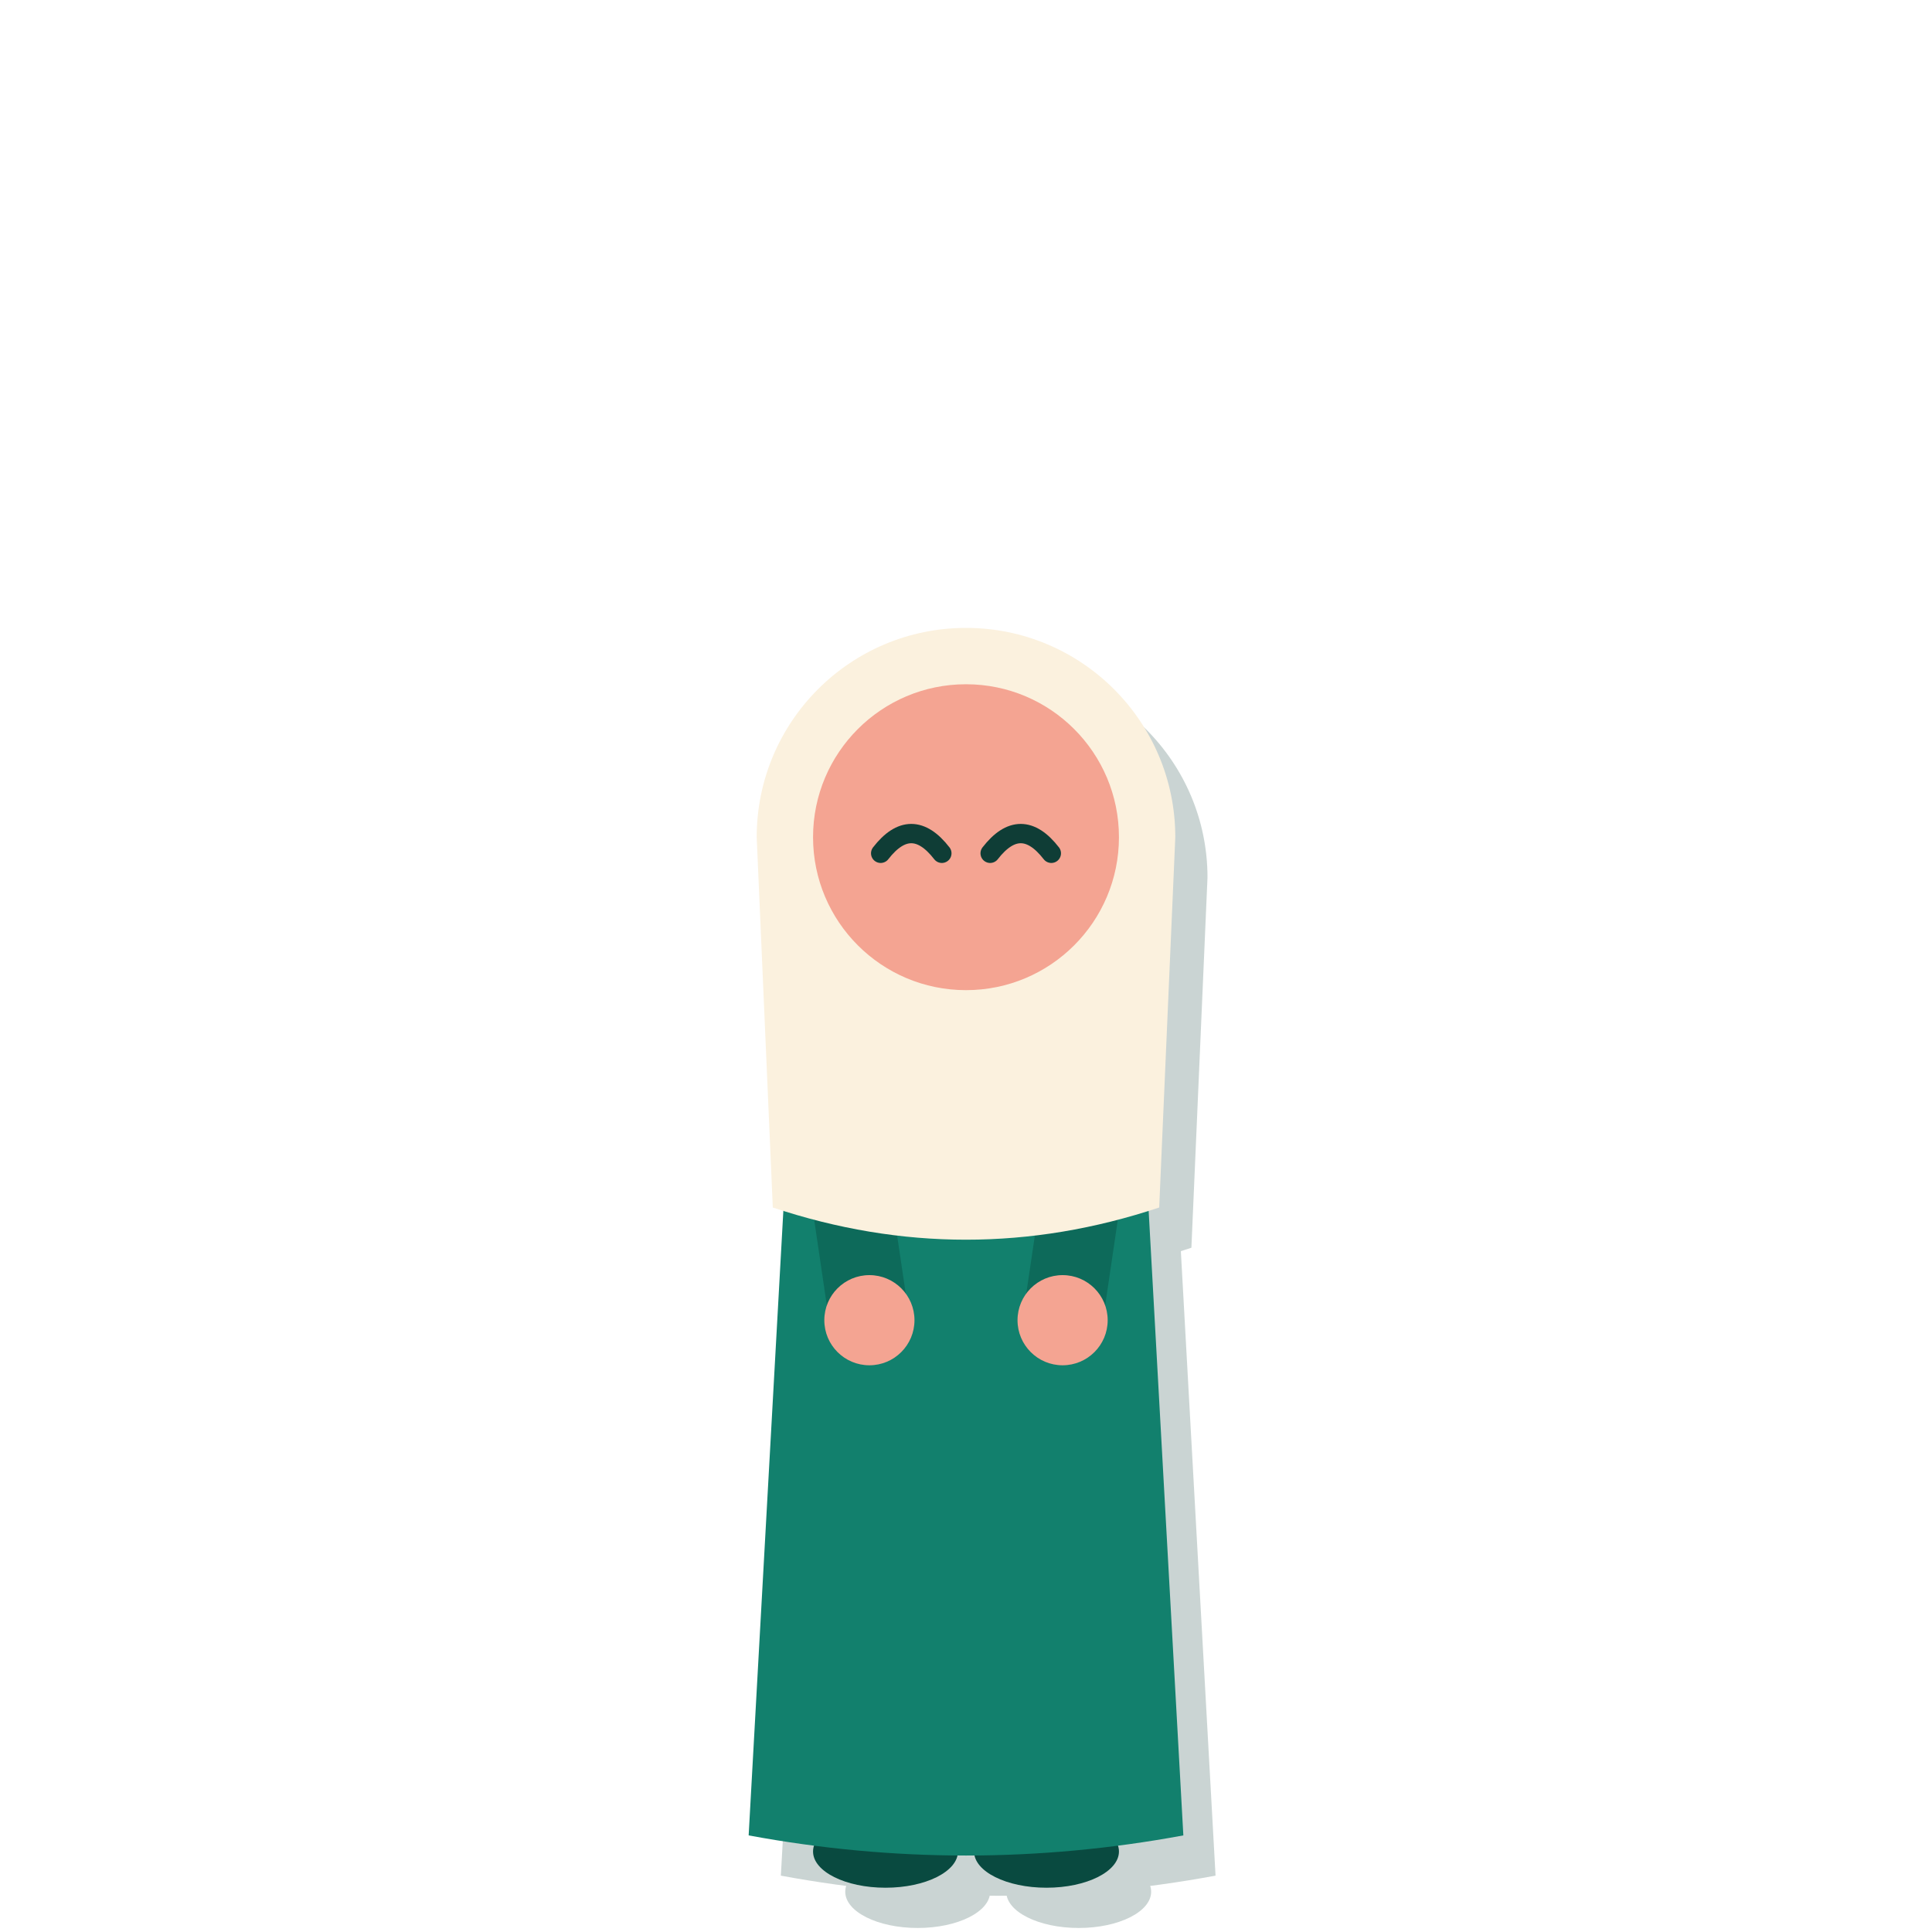
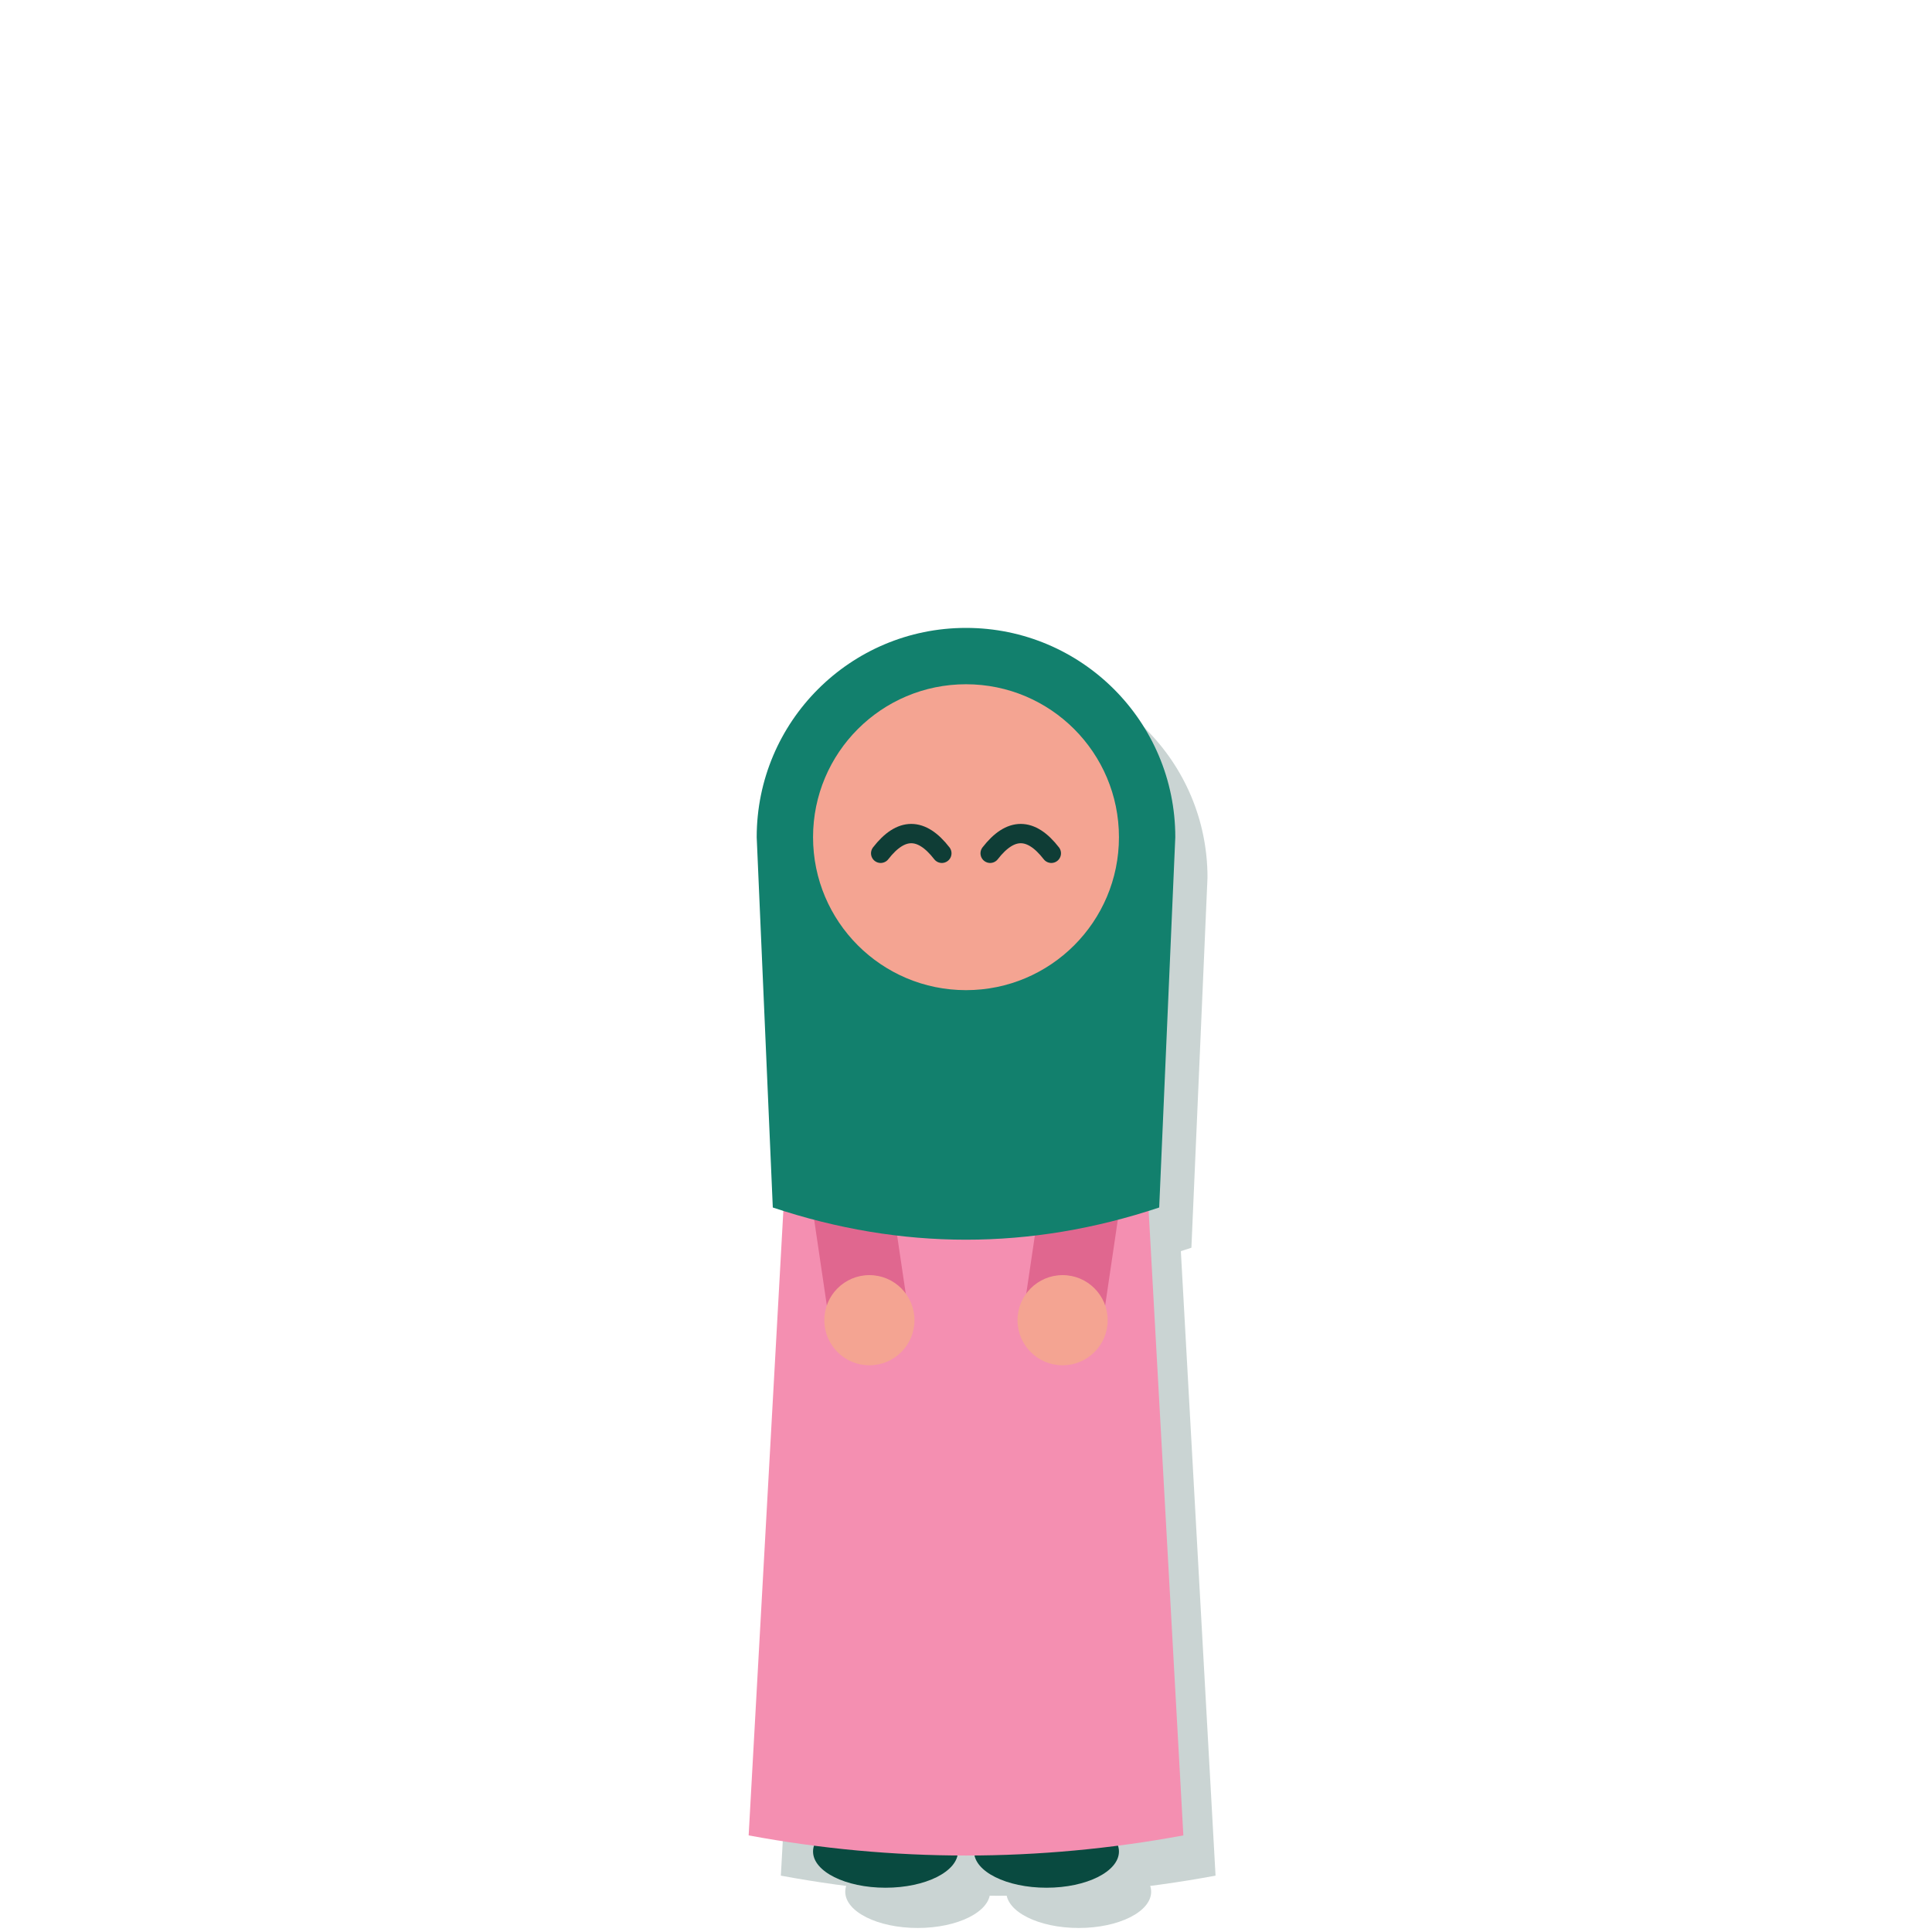
<svg xmlns="http://www.w3.org/2000/svg" viewBox="0 0 240 240">
  <g transform="translate(4 5)" opacity="0.22">
    <ellipse cx="110" cy="230" rx="9" ry="4.5" fill="#0F3D36" />
    <ellipse cx="130" cy="230" rx="9" ry="4.5" fill="#0F3D36" />
    <path d="M98 138 Q98 128 108 128 L132 128 Q142 128 142 138 L147 228 Q120 233 93 228 Z" fill="#0F3D36" />
    <polygon points="99.1,137.7 103.1,164.8 112.9,163.3 108.9,136.3" fill="#0F3D36" />
    <circle cx="104" cy="137" r="5" fill="#0F3D36" />
    <circle cx="108" cy="164" r="5.6" fill="#0F3D36" />
    <polygon points="131.1,136.3 127.1,163.3 136.9,164.8 140.9,137.7" fill="#0F3D36" />
    <circle cx="136" cy="137" r="5" fill="#0F3D36" />
    <circle cx="132" cy="164" r="5.6" fill="#0F3D36" />
    <rect x="115" y="119" width="10" height="11" fill="#0F3D36" />
    <path d="M94 104 A26 26 0 0 1 146 104 L144 150 Q120 158 96 150 Z" fill="#0F3D36" />
    <circle cx="120" cy="104" r="19" fill="#0F3D36" />
  </g>
  <ellipse cx="110" cy="230" rx="9" ry="4.5" fill="#094A40" />
  <ellipse cx="130" cy="230" rx="9" ry="4.5" fill="#094A40" />
-   <path d="M98 138 Q98 128 108 128 L132 128 Q142 128 142 138 L147 228 Q120 233 93 228 Z" fill="#12806D" />
-   <polygon points="99.1,137.7 103.1,164.8 112.9,163.3 108.9,136.3" fill="#0D6A5A" />
-   <circle cx="104" cy="137" r="5" fill="#0D6A5A" />
+   <path d="M98 138 Q98 128 108 128 L132 128 Q142 128 142 138 L147 228 Q120 233 93 228 Z" fill="#F48FB1" />
+   <polygon points="99.1,137.7 103.1,164.8 112.9,163.3 108.9,136.3" fill="#E0678F" />
+   <circle cx="104" cy="137" r="5" fill="#E0678F" />
  <circle cx="108" cy="164" r="5.6" fill="#F4A492" />
-   <polygon points="131.1,136.3 127.1,163.3 136.9,164.8 140.9,137.7" fill="#0D6A5A" />
-   <circle cx="136" cy="137" r="5" fill="#0D6A5A" />
+   <polygon points="131.1,136.3 127.1,163.3 136.9,164.8 140.9,137.7" fill="#E0678F" />
+   <circle cx="136" cy="137" r="5" fill="#E0678F" />
  <circle cx="132" cy="164" r="5.6" fill="#F4A492" />
  <rect x="115" y="119" width="10" height="11" fill="#F4A492" />
-   <path d="M94 104 A26 26 0 0 1 146 104 L144 150 Q120 158 96 150 Z" fill="#FBF1DE" />
+   <path d="M94 104 A26 26 0 0 1 146 104 L144 150 Q120 158 96 150 Z" fill="#12806D" />
  <circle cx="120" cy="104" r="19" fill="#F4A492" />
  <path d="M109.4 106 Q113.2 101.1 117 106" fill="none" stroke="#0F3D36" stroke-width="2.4" stroke-linecap="round" stroke-linejoin="round" />
  <path d="M123 106 Q126.8 101.1 130.6 106" fill="none" stroke="#0F3D36" stroke-width="2.4" stroke-linecap="round" stroke-linejoin="round" />
</svg>
